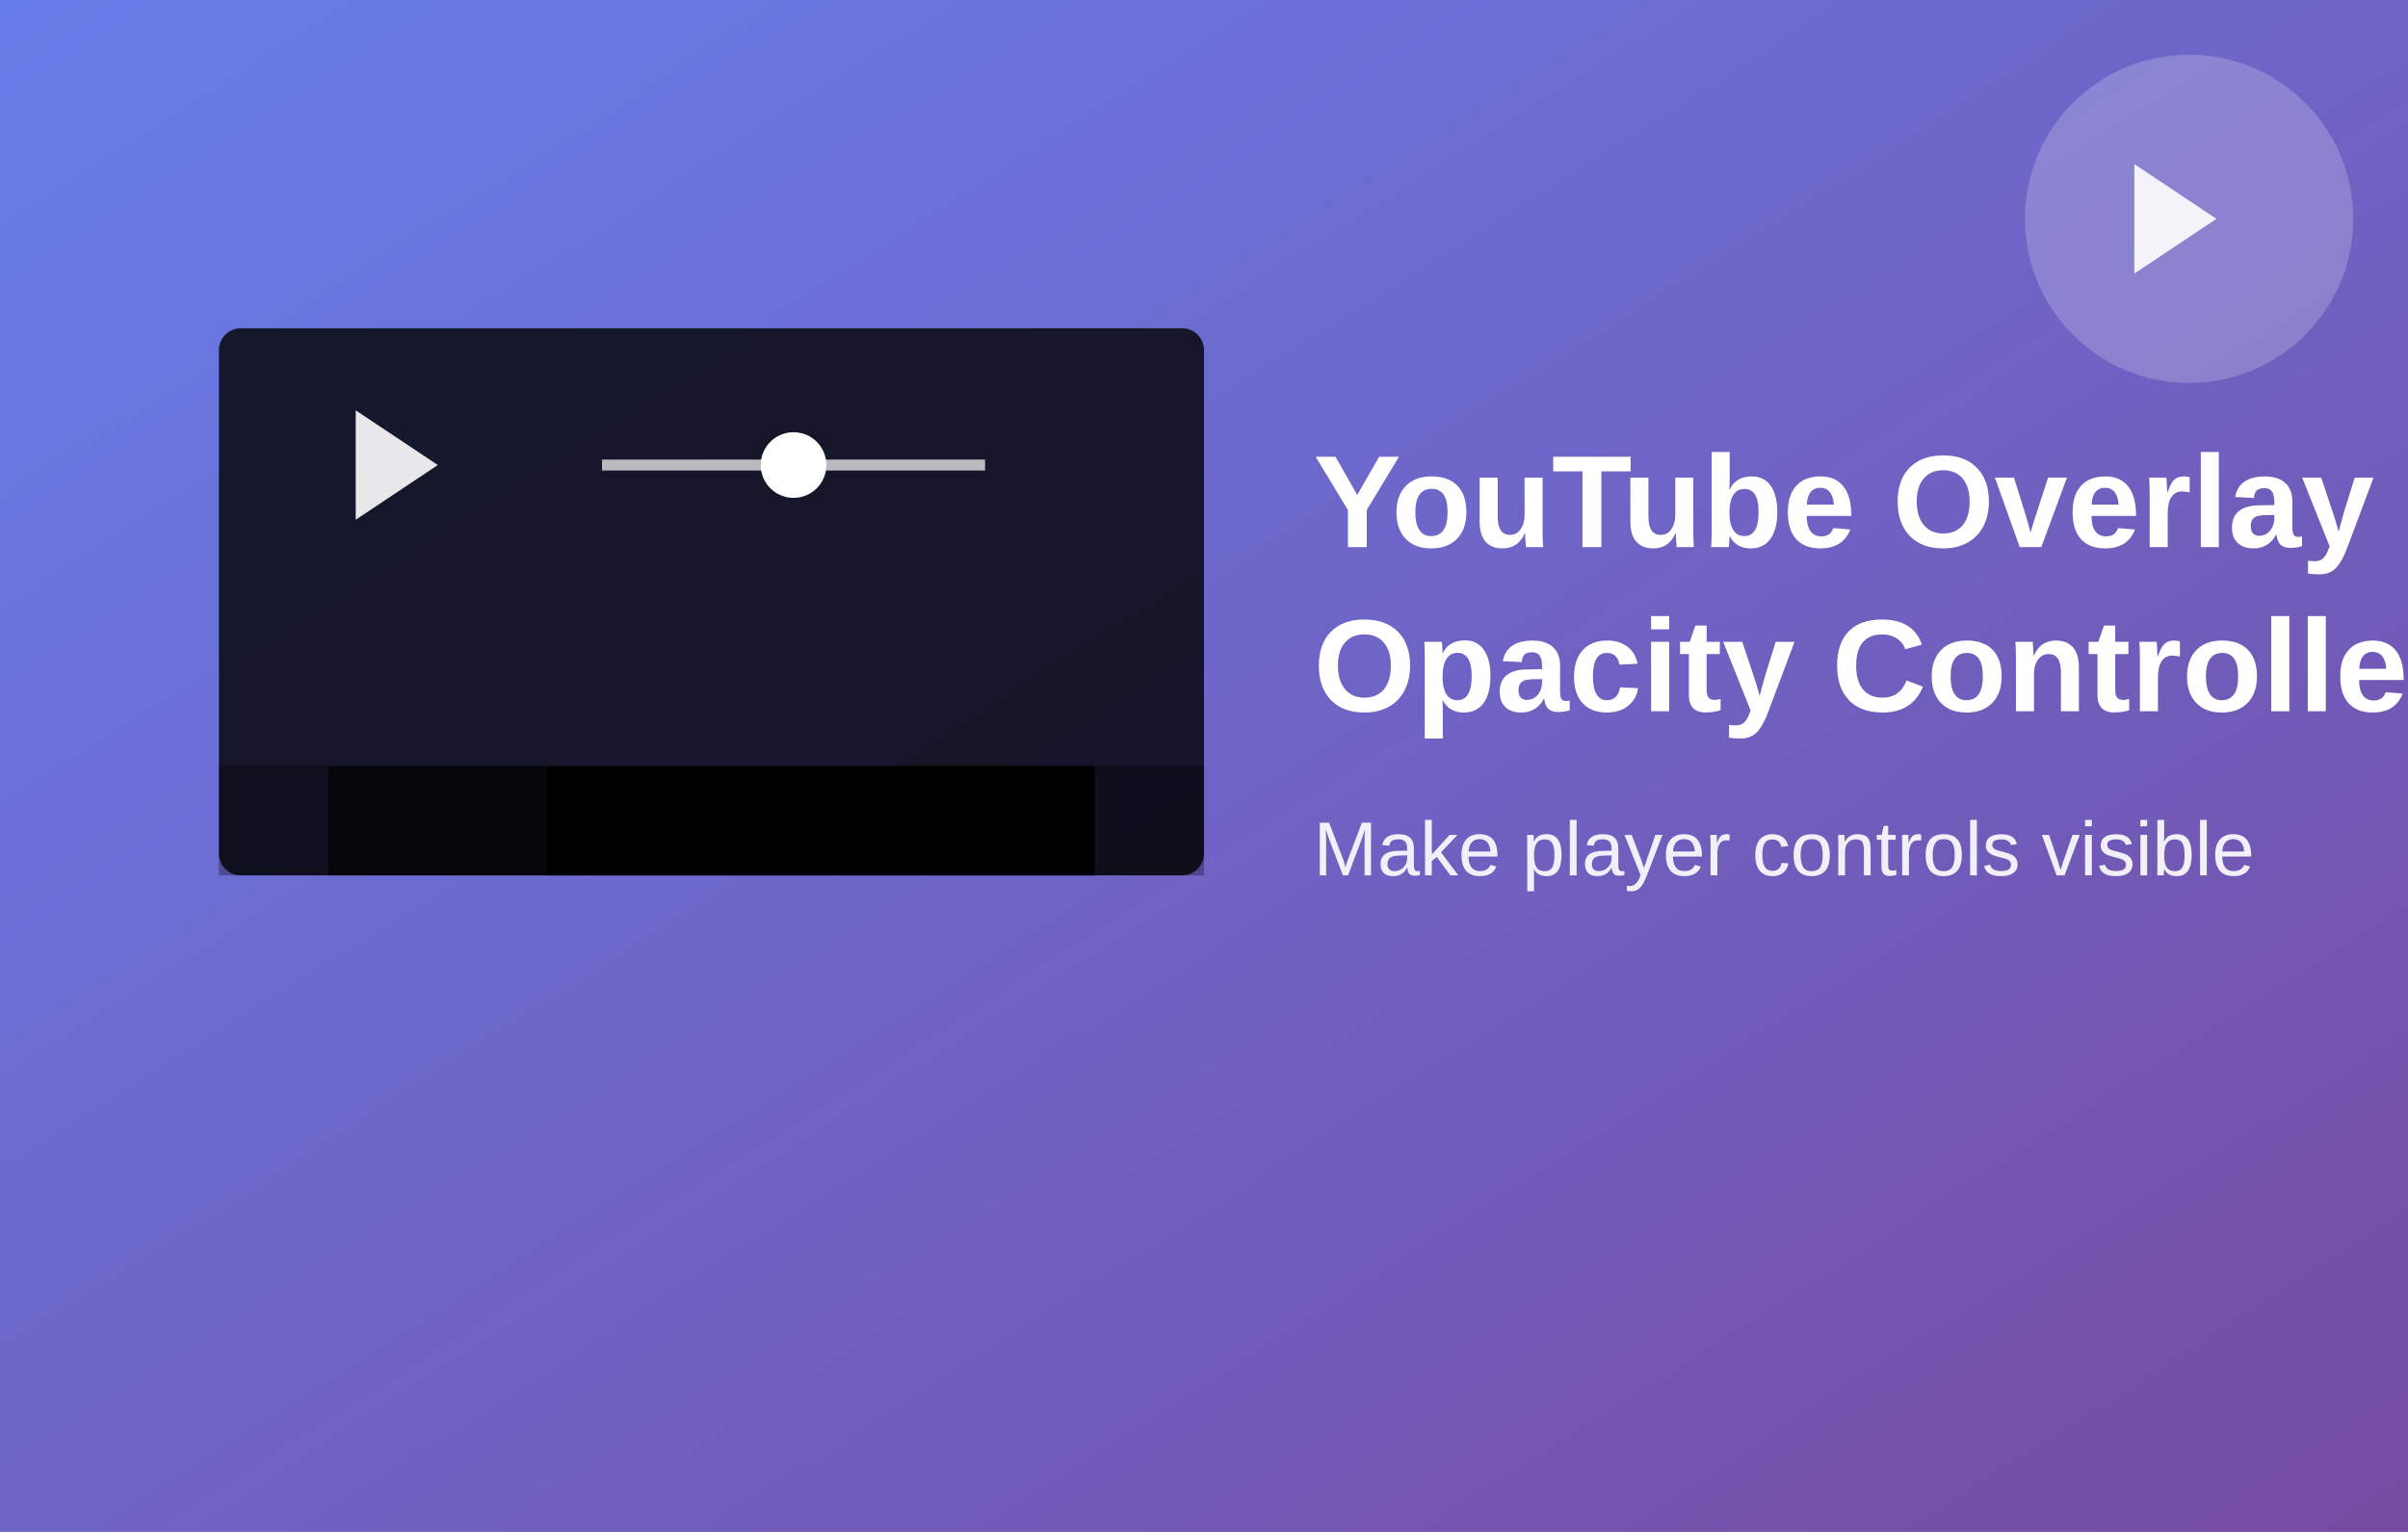
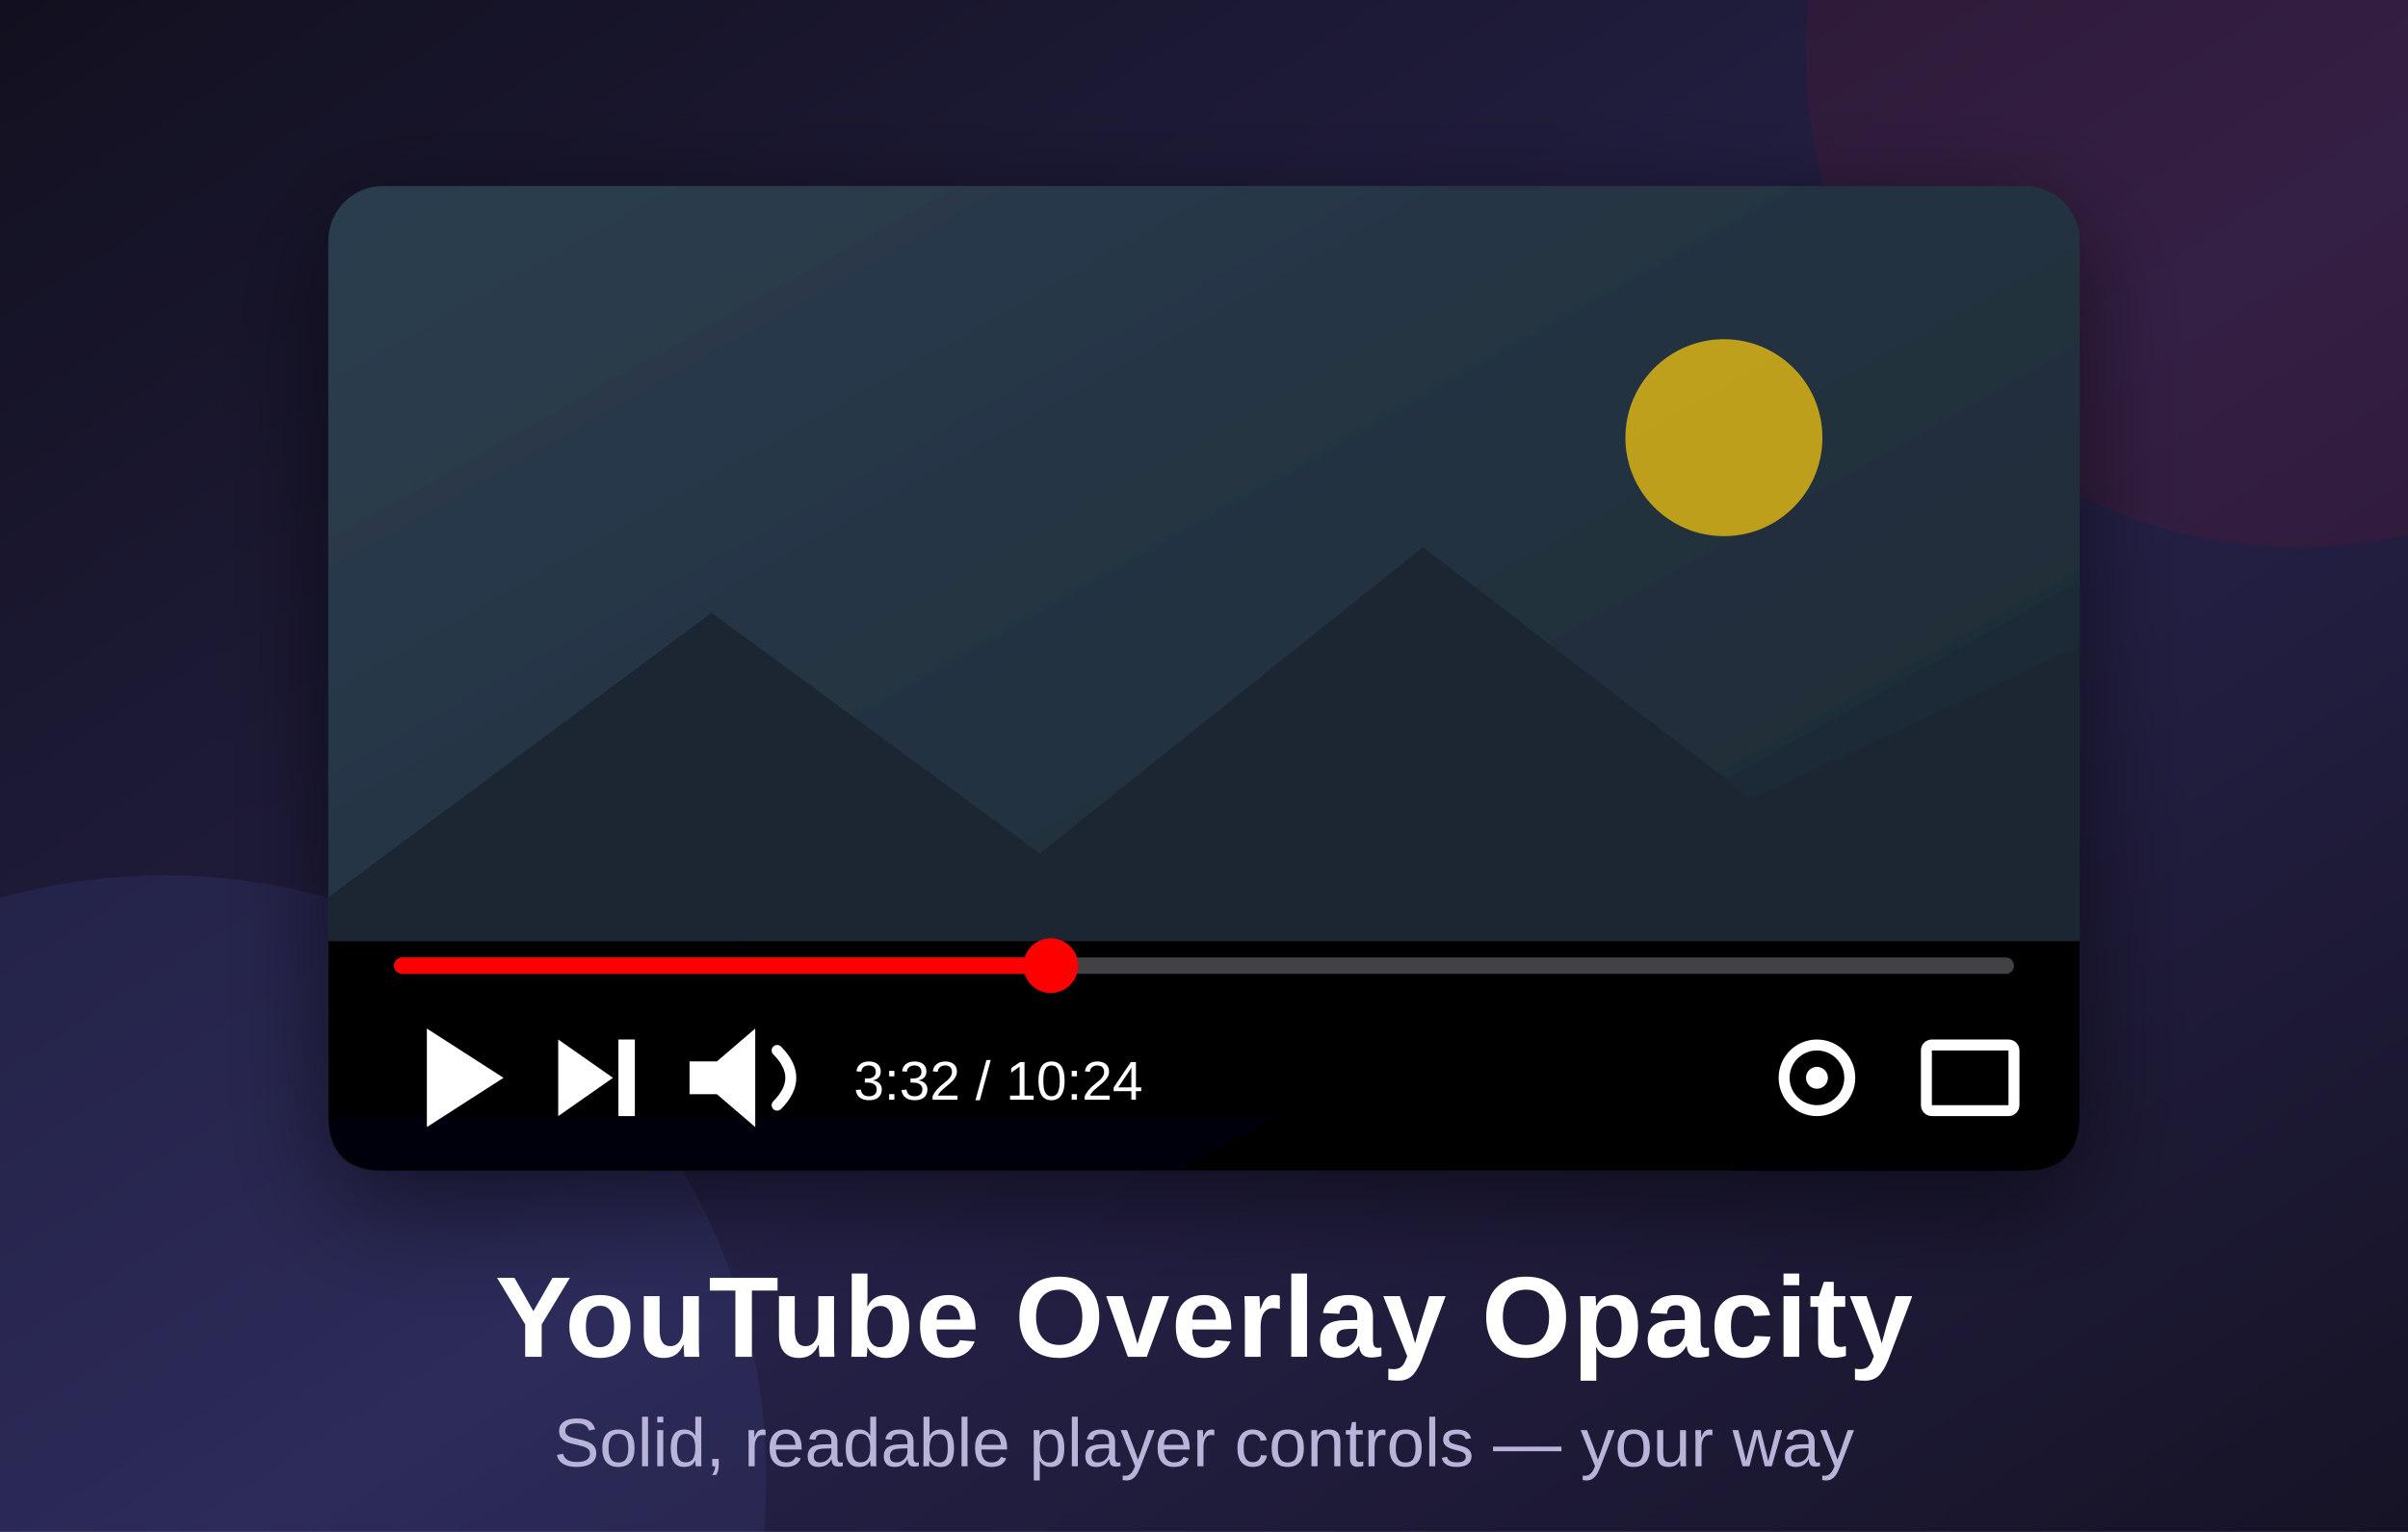
<svg xmlns="http://www.w3.org/2000/svg" width="440" height="280" viewBox="0 0 440 280">
  <defs>
-     <linearGradient id="bgGrad" x1="0%" y1="0%" x2="100%" y2="100%">
-       <stop offset="0%" style="stop-color:#667eea;stop-opacity:1" />
-       <stop offset="100%" style="stop-color:#764ba2;stop-opacity:1" />
+     <linearGradient id="bg" x1="0%" y1="0%" x2="100%" y2="100%">
+       <stop offset="0%" stop-color="#12101f" />
+       <stop offset="55%" stop-color="#26224a" />
+       <stop offset="100%" stop-color="#161326" />
    </linearGradient>
+     <linearGradient id="videoBg" x1="0%" y1="0%" x2="100%" y2="100%">
+       <stop offset="0%" stop-color="#2c3e50" />
+       <stop offset="100%" stop-color="#1a252f" />
+     </linearGradient>
+     <filter id="shadow" x="-30%" y="-30%" width="160%" height="160%">
+       <feDropShadow dx="0" dy="6" stdDeviation="10" flood-color="#000" flood-opacity="0.55" />
+     </filter>
  </defs>
-   <rect width="440" height="280" fill="url(#bgGrad)" />
-   <rect x="40" y="60" width="180" height="100" rx="4" fill="#000" opacity="0.8" />
-   <rect x="40" y="140" width="180" height="20" fill="#000" opacity="0.3" />
-   <rect x="60" y="140" width="140" height="20" fill="#000" opacity="0.6" />
-   <rect x="100" y="140" width="100" height="20" fill="#000" opacity="0.9" />
-   <path d="M 65 75 L 65 95 L 80 85 Z" fill="white" opacity="0.9" />
-   <line x1="110" y1="85" x2="180" y2="85" stroke="white" stroke-width="2" opacity="0.7" />
-   <circle cx="145" cy="85" r="6" fill="white" />
-   <text x="240" y="100" font-family="Arial, sans-serif" font-size="24" font-weight="bold" fill="white">
-     YouTube Overlay
+   <rect width="440" height="280" fill="url(#bg)" />
+   <circle cx="30" cy="270" r="110" fill="#667eea" opacity="0.10" />
+   <circle cx="420" cy="10" r="90" fill="#ff0000" opacity="0.07" />
+   <g transform="translate(60, 34)" filter="url(#shadow)">
+     <rect x="0" y="0" width="320" height="180" rx="10" fill="url(#videoBg)" />
+     <circle cx="255" cy="46" r="18" fill="#f1c40f" opacity="0.75" />
+     <path d="M 0 130 L 70 78 L 130 122 L 200 66 L 260 112 L 320 84 L 320 170 L 0 170 Z" fill="#1a252f" opacity="0.85" />
+     <path d="M 0 138 L 320 138 L 320 170 Q 320 180 310 180 L 10 180 Q 0 180 0 170 Z" fill="#000" opacity="0.88" />
+     <rect x="12" y="141" width="296" height="3" rx="1.5" fill="#ffffff" opacity="0.25" />
+     <rect x="12" y="141" width="120" height="3" rx="1.5" fill="#ff0000" />
+     <circle cx="132" cy="142.5" r="5" fill="#ff0000" />
+     <path d="M 18 154 L 18 172 L 32 163 Z" fill="#fff" />
+     <path d="M 42 156 L 42 170 L 52 163 Z M 53 156 L 56 156 L 56 170 L 53 170 Z" fill="#fff" />
+     <path d="M 66 160 L 71 160 L 78 154 L 78 172 L 71 166 L 66 166 Z" fill="#fff" />
+     <path d="M 82 158 Q 87 163 82 168" stroke="#fff" stroke-width="2" fill="none" stroke-linecap="round" />
+     <text x="96" y="167" font-family="Arial, sans-serif" font-size="10" fill="#fff">3:32 / 10:24</text>
+     <circle cx="272" cy="163" r="6" fill="none" stroke="#fff" stroke-width="2" />
+     <circle cx="272" cy="163" r="2" fill="#fff" />
+     <rect x="292" y="157" width="16" height="12" fill="none" stroke="#fff" stroke-width="2" rx="1" />
+   </g>
+   <text x="220" y="248" font-family="Arial, sans-serif" font-size="21" font-weight="bold" fill="#ffffff" text-anchor="middle" letter-spacing="0.3">
+     YouTube Overlay Opacity
  </text>
-   <text x="240" y="130" font-family="Arial, sans-serif" font-size="24" font-weight="bold" fill="white">
-     Opacity Controller
+   <text x="220" y="268" font-family="Arial, sans-serif" font-size="12.5" fill="#b8b3d9" text-anchor="middle">
+     Solid, readable player controls — your way
  </text>
-   <text x="240" y="160" font-family="Arial, sans-serif" font-size="14" fill="white" opacity="0.9">
-     Make player controls visible
-   </text>
-   <circle cx="400" cy="40" r="30" fill="white" opacity="0.2" />
-   <path d="M 390 30 L 390 50 L 405 40 Z" fill="white" opacity="0.9" />
</svg>
